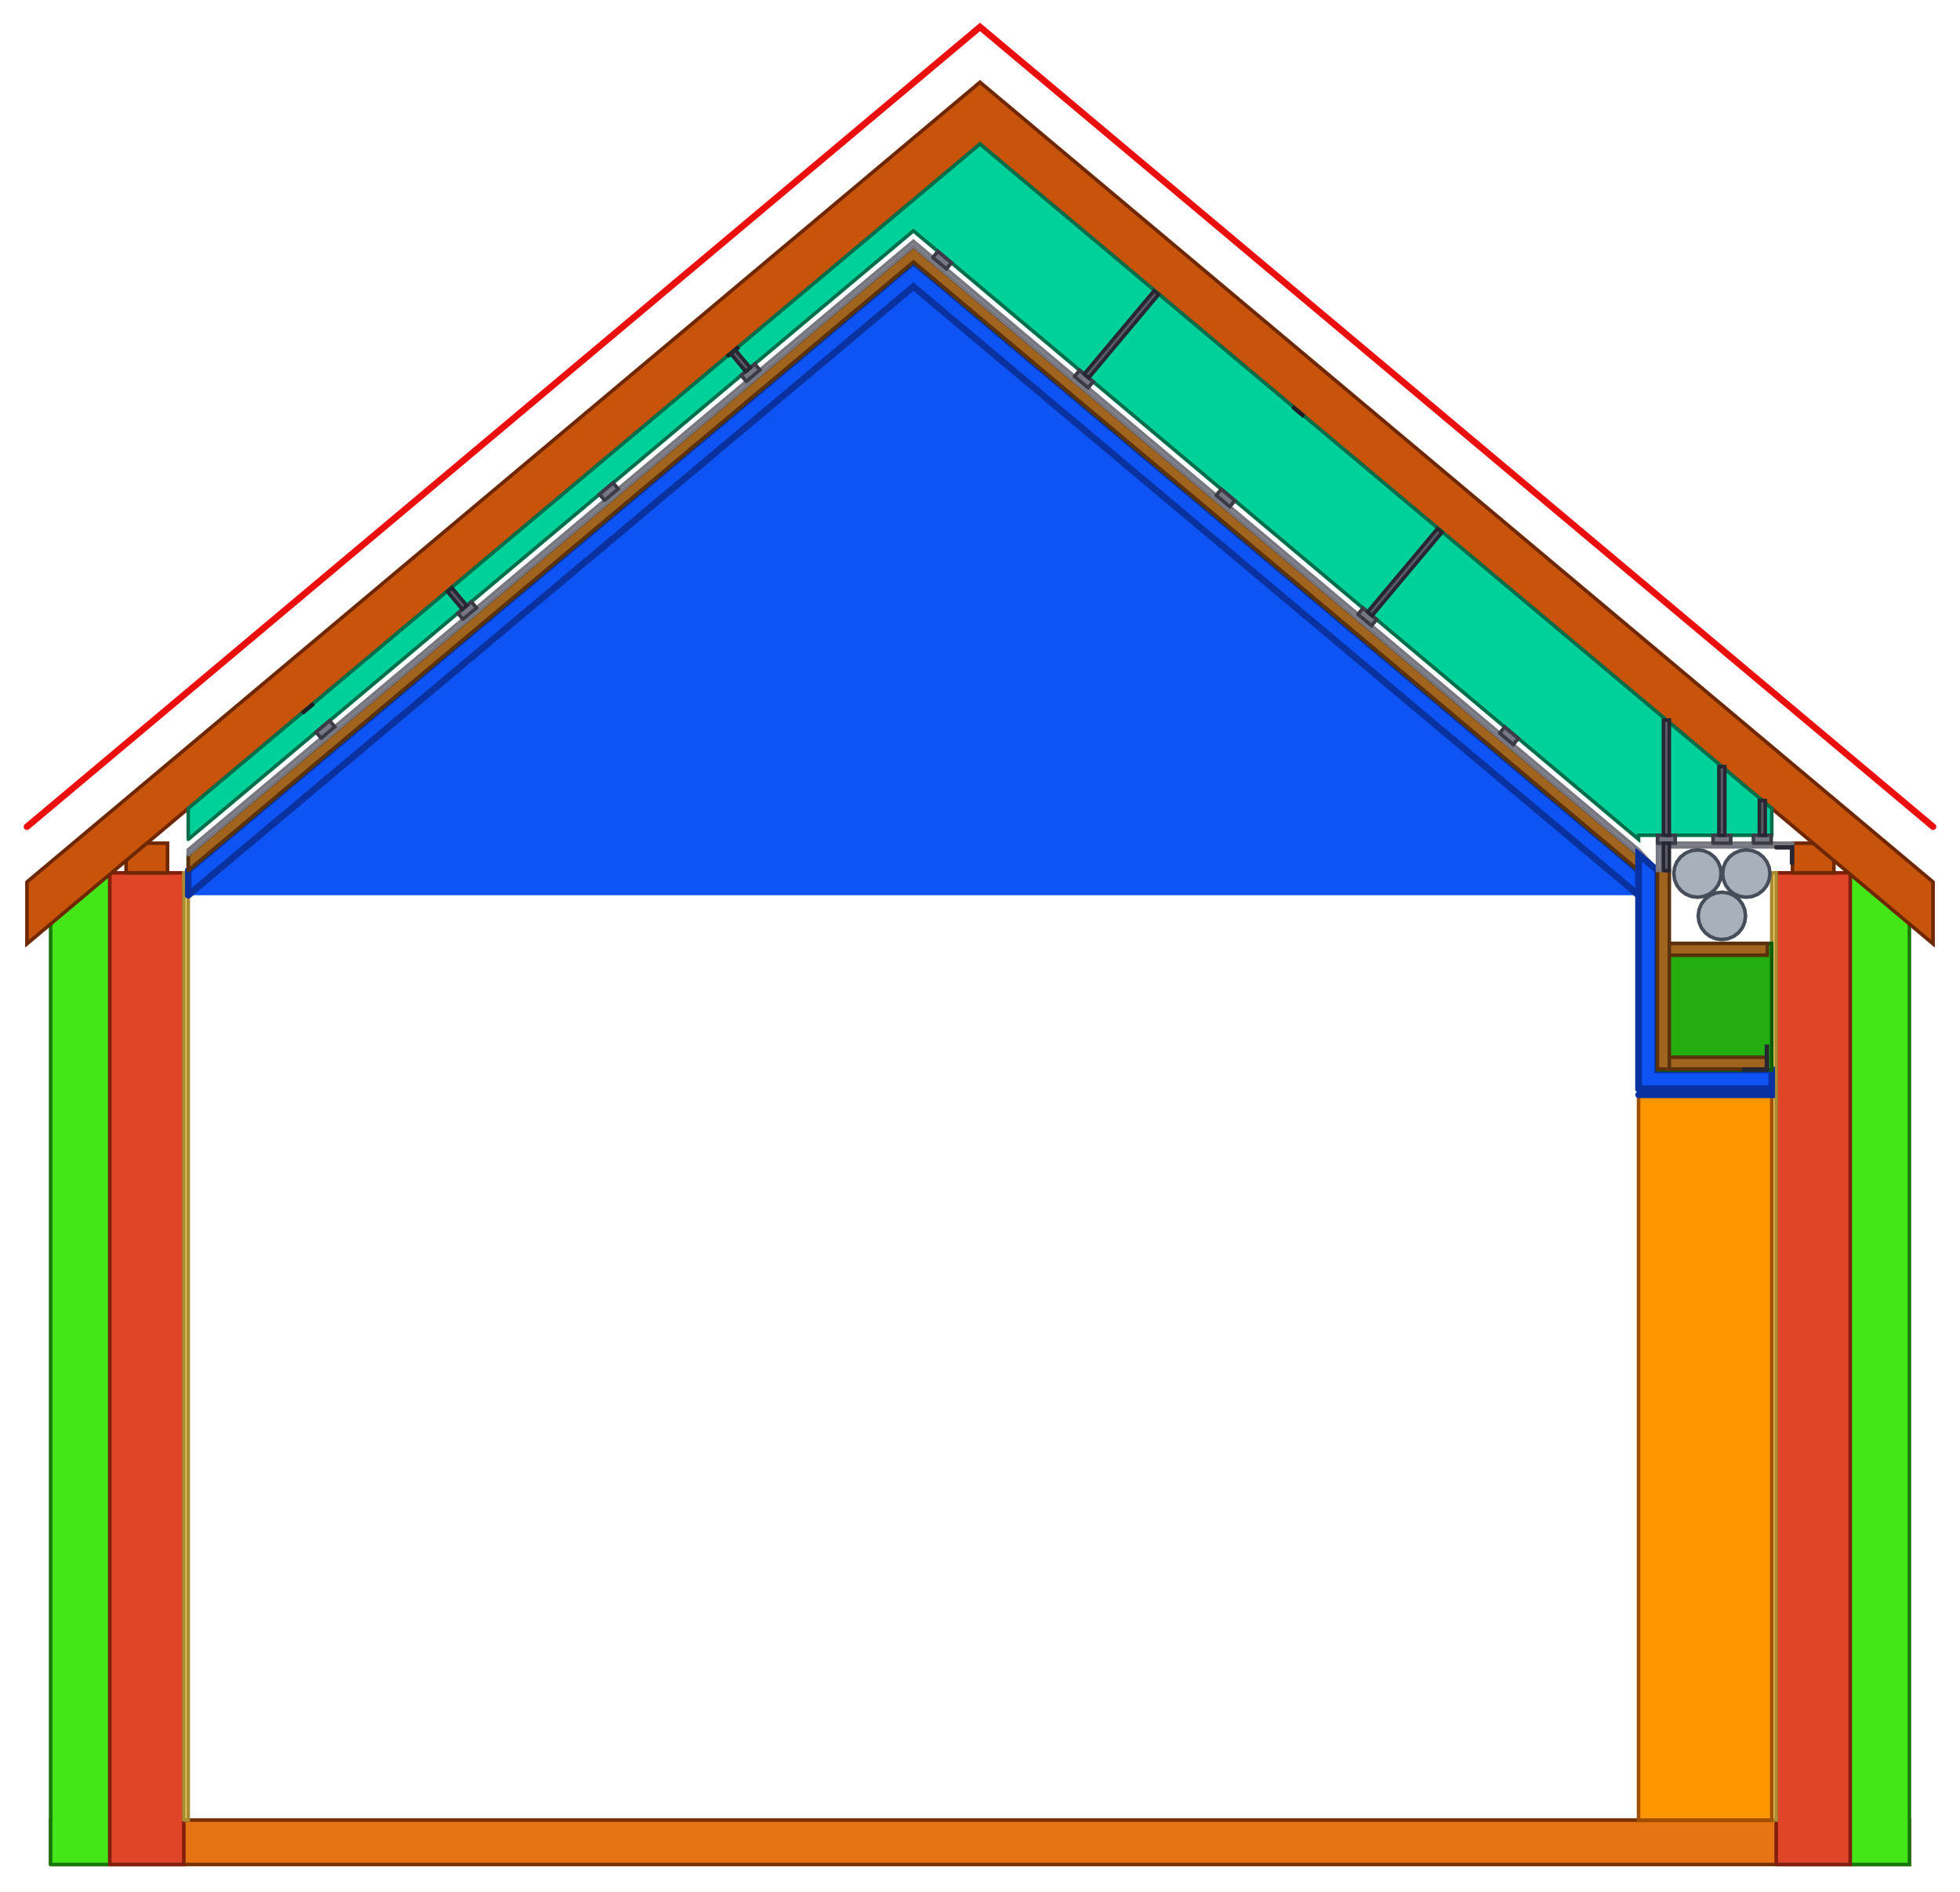
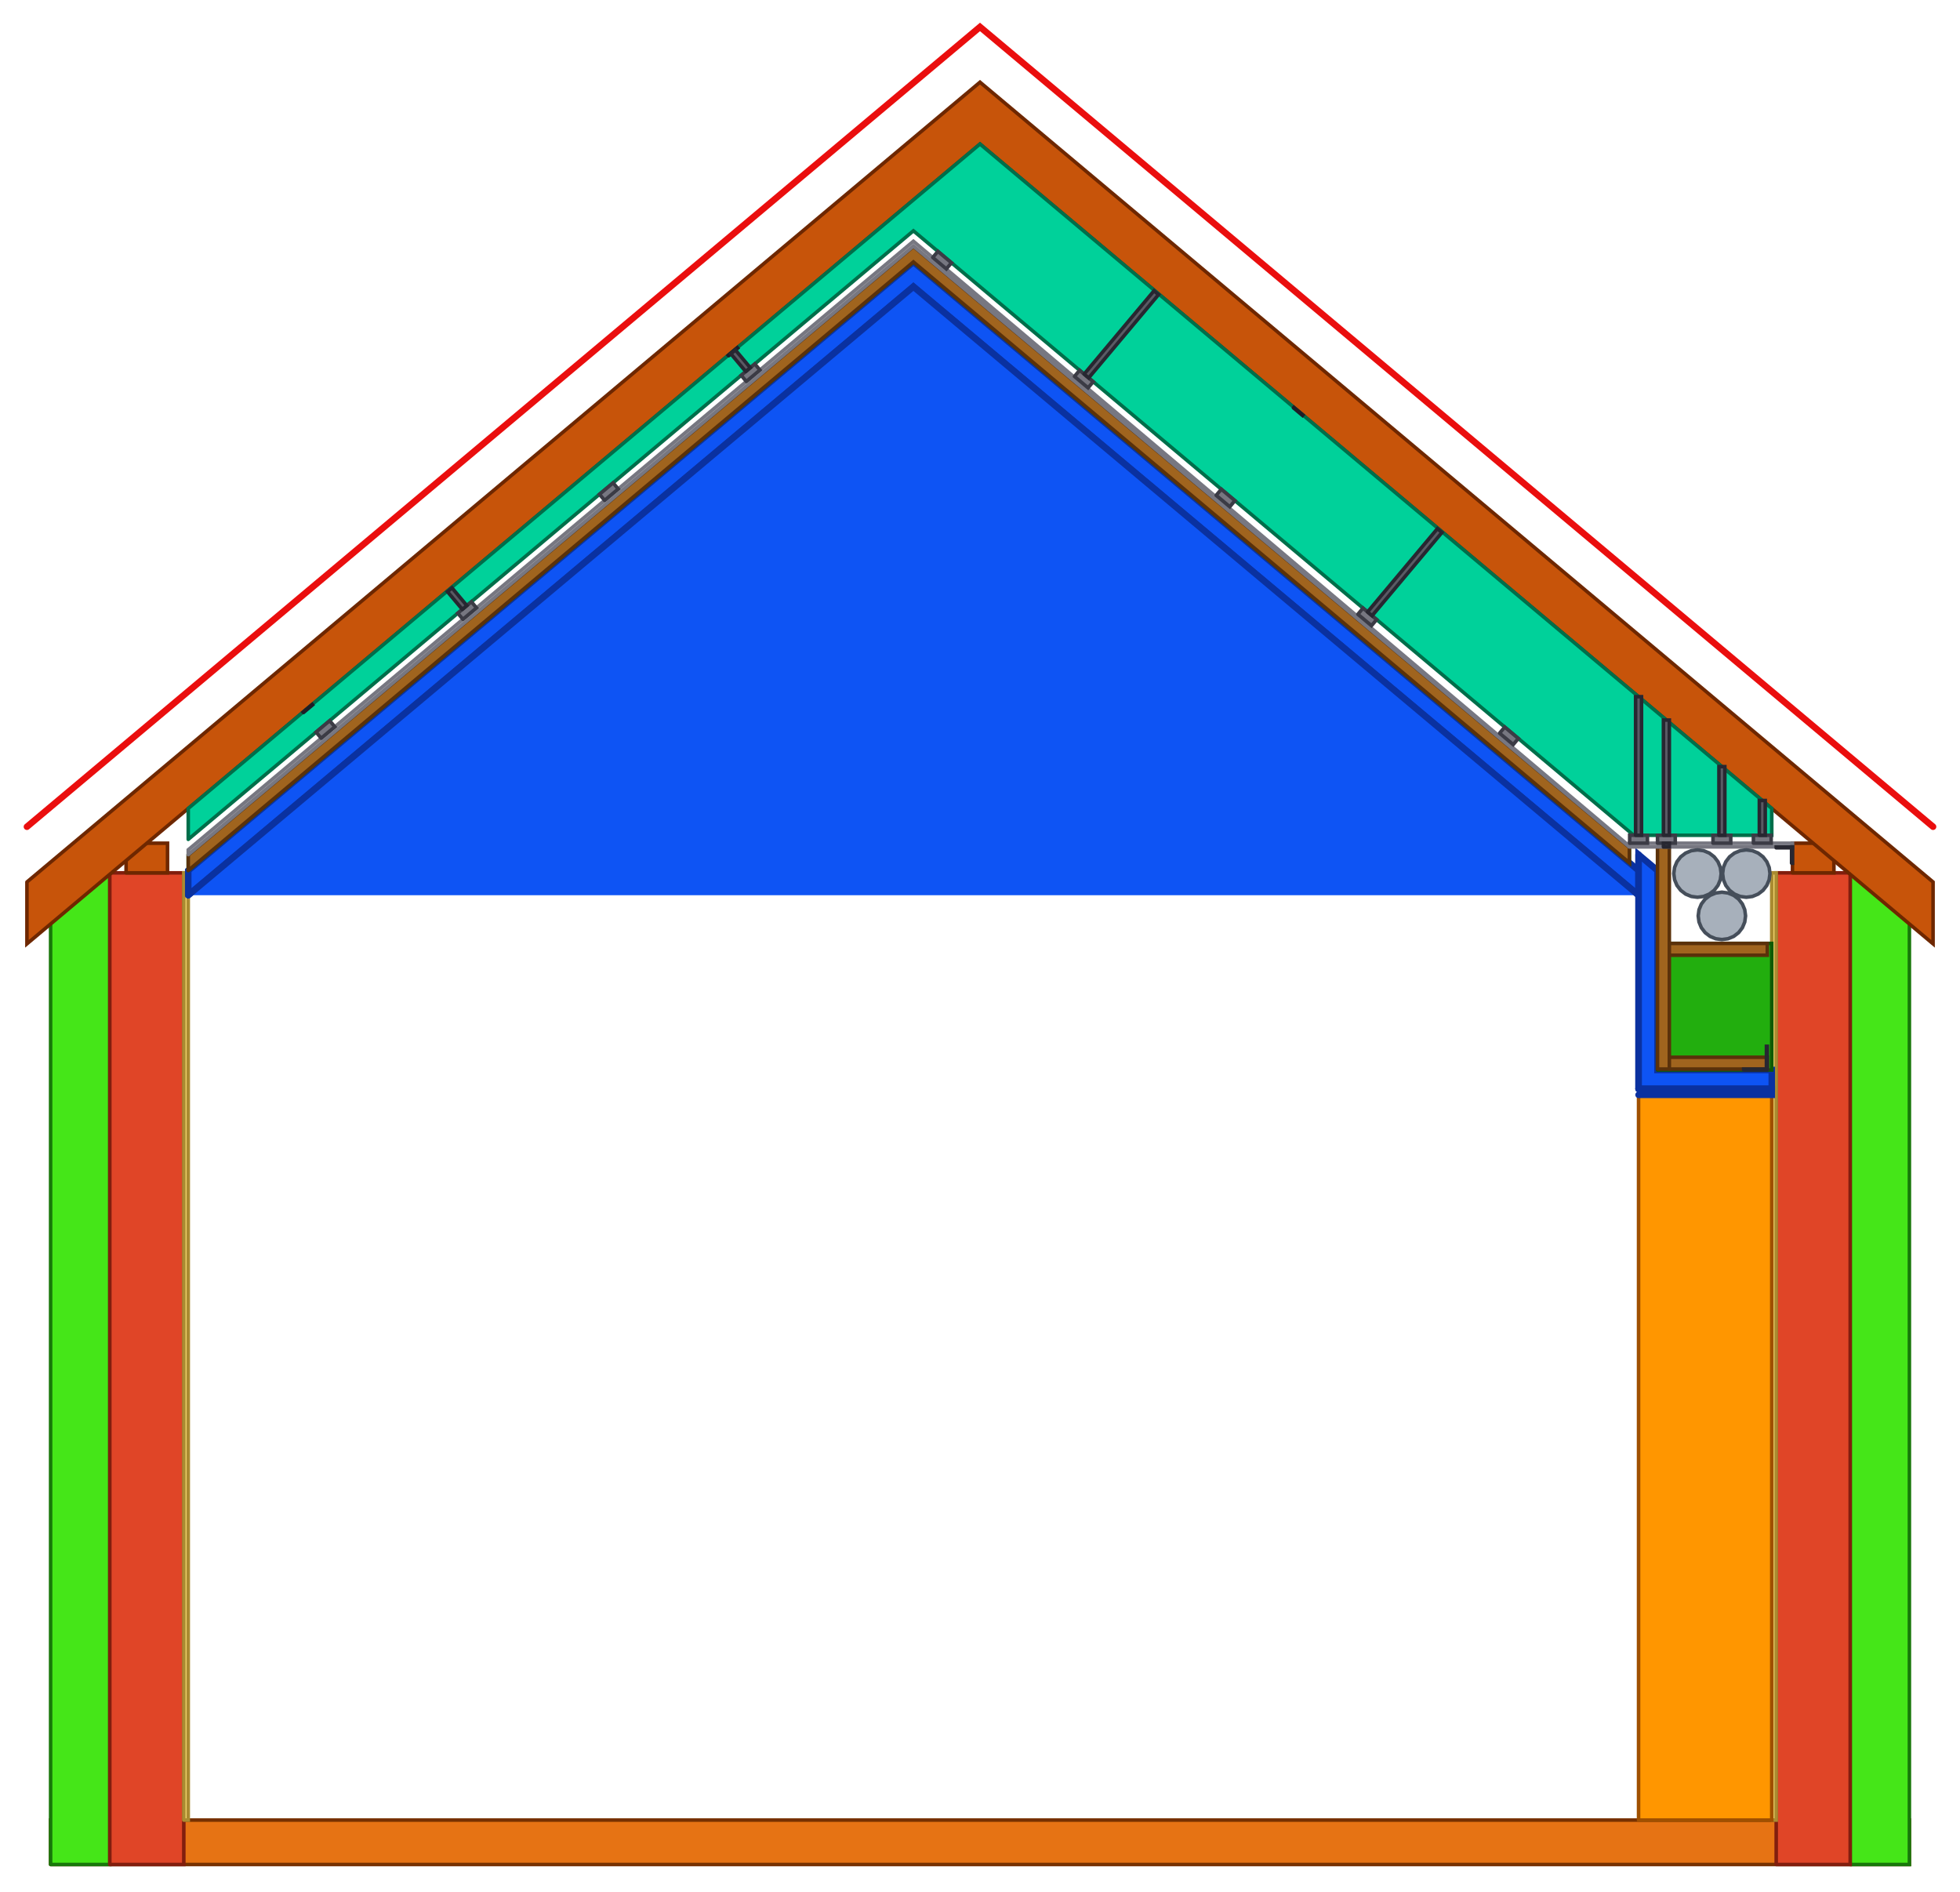
<svg xmlns="http://www.w3.org/2000/svg" width="6622.0mm" height="6389.6mm" viewBox="-636.0 -6148.6 6622.0 6389.6" version="1.1">
  <g transform="scale(1,-1)" stroke-linecap="round">
    <g fill="rgb(230,115,20)" stroke="rgb(119,49,0)" stroke-width="12.0" id="floor">
      <path d="M -465.0,-150.0 L 5815.0,-150.0 L 5815.0,0.0 L -465.0,0.0 L -465.0,-150.0" />
    </g>
    <g fill="rgb(69,230,24)" stroke="rgb(24,119,10)" stroke-width="12.0" id="eps">
      <path d="M -465.0,-150.0 L -265.0,-150.0 L -265.0,3200.0 L -465.0,3200.0 L -465.0,-150.0" />
      <path d="M 5615.0,-150.0 L 5815.0,-150.0 L 5815.0,3200.0 L 5615.0,3200.0 L 5615.0,-150.0" />
    </g>
    <g fill="rgb(224,69,39)" stroke="rgb(129,30,14)" stroke-width="12.0" id="masonry">
      <path d="M -265.0,-150.0 L -15.0,-150.0 L -15.0,3200.0 L -265.0,3200.0 L -265.0,-150.0" />
      <path d="M 5365.0,-150.0 L 5615.0,-150.0 L 5615.0,3200.0 L 5365.0,3200.0 L 5365.0,-150.0" />
    </g>
    <g fill="rgb(255,224,119)" stroke="rgb(170,139,49)" stroke-width="12.0" id="plaster">
      <path d="M -15.0,0.0 L 0.0,0.0 L 0.0,3200.0 L -15.0,3200.0 L -15.0,0.0" />
      <path d="M 5350.0,0.0 L 5365.0,0.0 L 5365.0,3200.0 L 5350.0,3200.0 L 5350.0,0.0" />
    </g>
    <g fill="rgb(255,150,0)" stroke="rgb(160,80,0)" stroke-width="12.0" id="furniture">
      <path d="M 4900.0,0.0 L 5350.0,0.0 L 5350.0,2450.0 L 4900.0,2450.0 L 4900.0,0.0" />
    </g>
    <g fill="rgb(199,84,10)" stroke="rgb(110,39,0)" stroke-width="12.0" id="wall_plate">
      <path d="M -210.0,3200.0 L -70.0,3200.0 L -70.0,3300.0 L -210.0,3300.0 L -210.0,3200.0" />
      <path d="M 5420.0,3200.0 L 5560.0,3200.0 L 5560.0,3300.0 L 5420.0,3300.0 L 5420.0,3200.0" />
    </g>
    <g fill="rgb(199,84,10)" stroke="rgb(110,39,0)" stroke-width="12.0" id="rafters">
      <path d="M -545.0,3169.026 L 2675.0,5870.927 L 5895.0,3169.026 L 5895.0,2960.161 L 2675.0,5662.062 L -545.0,2960.161 L -545.0,3169.026" />
    </g>
    <g fill="rgb(0,209,154)" stroke="rgb(0,110,74)" stroke-width="12.0" id="plenum_wool">
      <path d="M 0.0,3313.037 L 2450.0,5368.832 L 4900.0,3313.037 L 4900.0,3327.0 L 5350.0,3327.0 L 5350.0,3417.47 L 2675.0,5662.062 L 0.0,3417.47 L 0.0,3313.037" />
    </g>
    <g fill="rgb(69,69,80)" stroke="rgb(30,30,39)" stroke-width="12.0" id="racking_strap">
      <path d="M 389.381,3741.588 L 420.022,3767.3 L 418.737,3768.832 L 388.095,3743.121 L 389.381,3741.588" />
      <path d="M 1825.714,4946.815 L 1856.356,4972.527 L 1855.07,4974.059 L 1824.428,4948.347 L 1825.714,4946.815" />
      <path d="M 3734.017,4770.83 L 3764.659,4745.119 L 3765.944,4746.651 L 3735.303,4772.362 L 3734.017,4770.83" />
    </g>
    <g fill="none" stroke="rgb(234,14,14)" stroke-width="22.0" id="roofing">
      <path d="M -545.0,3355.699 L 2675.0,6057.6 L 5895.0,3355.699" />
    </g>
    <g fill="rgb(14,84,244)" stroke="rgb(10,49,160)" stroke-width="22.0" id="slope_naturheld_140">
      <path d="M 0.0,3124.406 L 2450.0,5180.2 L 4900.0,3124.406 L 4900.0,3207.952 L 2450.0,5263.746 L 0.0,3207.952 L 0.0,3124.406" />
      <path d="M 0.0,3124.406 L 2450.0,5180.2 L 4900.0,3124.406" />
    </g>
    <g fill="rgb(34,174,14)" stroke="rgb(14,90,4)" stroke-width="12.0" id="slope_naturheld_flex_50">
-       <path d="M 0.0,3207.952 L 2450.0,5263.746 L 4900.0,3207.952 L 4900.0,3260.169 L 2450.0,5315.963 L 0.0,3260.169 L 0.0,3207.952" />
+       <path d="M 0.0,3207.952 L 2450.0,5263.746 L 4868.983,3233.978 L 4868.983,3286.195 L 2450.0,5315.963 L 0.0,3260.169 L 0.0,3207.952" />
    </g>
    <g fill="rgb(160,100,30)" stroke="rgb(90,49,10)" stroke-width="12.0" id="slope_battens">
-       <path d="M 0.0,3207.952 L 2450.0,5263.746 L 4900.0,3207.952 L 4900.0,3260.169 L 2450.0,5315.963 L 0.0,3260.169 L 0.0,3207.952" />
+       <path d="M 0.0,3207.952 L 2450.0,5263.746 L 4868.983,3233.978 L 4868.983,3286.195 L 2450.0,5315.963 L 0.0,3260.169 L 0.0,3207.952" />
    </g>
    <g fill="rgb(230,230,234)" stroke="rgb(119,119,129)" stroke-width="12.0" id="slope_gkf">
-       <path d="M 0.0,3261.474 L 2450.0,5317.268 L 4900.0,3261.474 L 4964.0,3207.772 L 4955.965,3217.347 L 4900.0,3277.791 L 2450.0,5333.586 L 0.0,3277.791 L 0.0,3261.474" />
+       <path d="M 0.0,3261.474 L 2450.0,5317.268 L 4868.983,3287.5 L 4860.948,3297.076 L 2450.0,5333.586 L 0.0,3277.791 L 0.0,3261.474" />
    </g>
    <g fill="rgb(119,119,129)" stroke="rgb(59,59,69)" stroke-width="12.0" id="slope_cd">
      <path d="M 449.213,3654.726 L 495.176,3693.293 L 477.82,3713.976 L 431.858,3675.409 L 449.213,3654.726" />
      <path d="M 927.991,4056.468 L 973.953,4095.035 L 956.598,4115.719 L 910.635,4077.151 L 927.991,4056.468" />
      <path d="M 1406.768,4458.21 L 1452.731,4496.778 L 1435.376,4517.461 L 1389.413,4478.894 L 1406.768,4458.21" />
      <path d="M 1885.546,4859.953 L 1931.509,4898.52 L 1914.154,4919.203 L 1868.191,4880.636 L 1885.546,4859.953" />
      <path d="M 2515.379,5278.726 L 2561.342,5240.159 L 2578.697,5260.842 L 2532.734,5299.409 L 2515.379,5278.726" />
      <path d="M 2994.157,4876.984 L 3040.12,4838.417 L 3057.475,4859.1 L 3011.512,4897.667 L 2994.157,4876.984" />
      <path d="M 3472.935,4475.242 L 3518.897,4436.674 L 3536.253,4457.357 L 3490.29,4495.925 L 3472.935,4475.242" />
      <path d="M 3951.712,4073.499 L 3997.675,4034.932 L 4015.03,4055.615 L 3969.068,4094.182 L 3951.712,4073.499" />
      <path d="M 4430.49,3671.757 L 4476.453,3633.19 L 4493.808,3653.873 L 4447.845,3692.44 L 4430.49,3671.757" />
    </g>
    <g fill="rgb(90,90,100)" stroke="rgb(39,39,49)" stroke-width="12.0" id="slope_nonius">
      <path d="M 925.956,4090.007 L 941.277,4102.863 L 891.14,4162.614 L 875.819,4149.759 L 925.956,4090.007" />
      <path d="M 1883.512,4893.492 L 1898.833,4906.347 L 1848.695,4966.099 L 1833.374,4953.243 L 1883.512,4893.492" />
      <path d="M 3026.833,4884.811 L 3042.154,4871.955 L 3278.221,5153.289 L 3262.9,5166.144 L 3026.833,4884.811" />
      <path d="M 3984.389,4081.327 L 3999.709,4068.471 L 4235.776,4349.804 L 4220.455,4362.66 L 3984.389,4081.327" />
    </g>
    <g fill="rgb(14,84,244)" stroke="rgb(10,49,160)" stroke-width="22.0" id="soffit_naturheld_140">
      <path d="M 4900.0,2470.0 L 5350.0,2470.0 L 5350.0,2534.0 L 4964.0,2534.0 L 4964.0,3207.772 L 4900.0,3261.474 L 4900.0,2470.0" />
      <path d="M 4900.0,2450.0 L 5350.0,2450.0 L 5350.0,2470.0 L 4900.0,2470.0" />
      <line x1="4900.0" y1="3261.474" x2="4900.0" y2="2470.0" />
      <line x1="4900.0" y1="2470.0" x2="5350.0" y2="2470.0" />
    </g>
    <g fill="rgb(34,174,14)" stroke="rgb(14,90,4)" stroke-width="12.0" id="soffit_naturheld_flex_50">
      <path d="M 4964.0,2534.0 L 5350.0,2534.0 L 5350.0,2961.606 L 4964.0,2961.606 L 4964.0,2534.0" />
    </g>
    <g fill="rgb(160,100,30)" stroke="rgb(90,49,10)" stroke-width="12.0" id="soffit_battens">
-       <path d="M 4964.0,2537.0 L 5004.0,2537.0 L 5004.0,3207.772 L 4964.0,3207.772 L 4964.0,2537.0" />
+       <path d="M 4964.0,2537.0 L 5004.0,2537.0 L 5004.0,3287.5 L 4964.0,3287.5 L 4964.0,2537.0" />
      <path d="M 5004.0,2921.606 L 5335.0,2921.606 L 5335.0,2961.606 L 5004.0,2961.606 L 5004.0,2921.606" />
      <path d="M 5004.0,2537.0 L 5335.0,2537.0 L 5335.0,2577.0 L 5004.0,2577.0 L 5004.0,2537.0" />
    </g>
    <g fill="rgb(230,230,234)" stroke="rgb(119,119,129)" stroke-width="12.0" id="soffit_gkf">
-       <path d="M 4964.0,3287.5 L 5420.0,3287.5 L 5420.0,3300.0 L 4964.0,3300.0 L 4964.0,3287.5" />
-       <path d="M 4964.0,3207.772 L 4976.5,3207.772 L 4976.5,3287.5 L 4964.0,3287.5 L 4964.0,3207.772" />
+       <path d="M 4868.983,3287.5 L 5420.0,3287.5 L 5420.0,3300.0 L 4868.983,3300.0 L 4868.983,3287.5" />
    </g>
    <g fill="rgb(119,119,129)" stroke="rgb(59,59,69)" stroke-width="12.0" id="soffit_cd">
+       <path d="M 4869.983,3300.0 L 4929.983,3300.0 L 4929.983,3327.0 L 4869.983,3327.0 L 4869.983,3300.0" />
      <path d="M 4964.0,3300.0 L 5024.0,3300.0 L 5024.0,3327.0 L 4964.0,3327.0 L 4964.0,3300.0" />
      <path d="M 5151.5,3300.0 L 5211.5,3300.0 L 5211.5,3327.0 L 5151.5,3327.0 L 5151.5,3300.0" />
      <path d="M 5288.0,3300.0 L 5348.0,3300.0 L 5348.0,3327.0 L 5288.0,3327.0 L 5288.0,3300.0" />
    </g>
    <g fill="rgb(90,90,100)" stroke="rgb(39,39,49)" stroke-width="12.0" id="soffit_nonius">
+       <path d="M 4889.983,3327.0 L 4909.983,3327.0 L 4909.983,3795.079 L 4889.983,3795.079 L 4889.983,3327.0" />
      <path d="M 4984.0,3327.0 L 5004.0,3327.0 L 5004.0,3716.19 L 4984.0,3716.19 L 4984.0,3327.0" />
      <path d="M 5171.5,3327.0 L 5191.5,3327.0 L 5191.5,3558.858 L 5171.5,3558.858 L 5171.5,3327.0" />
      <path d="M 5308.0,3327.0 L 5328.0,3327.0 L 5328.0,3444.321 L 5308.0,3444.321 L 5308.0,3327.0" />
      <path d="M 5365.0,3284.5 L 5420.0,3284.5 L 5420.0,3287.5 L 5365.0,3287.5 L 5365.0,3284.5" />
      <path d="M 5417.0,3232.5 L 5420.0,3232.5 L 5420.0,3287.5 L 5417.0,3287.5 L 5417.0,3232.5" />
-       <path d="M 4984.0,3207.772 L 5004.0,3207.772 L 5004.0,3300.0 L 4984.0,3300.0 L 4984.0,3207.772" />
+       <path d="M 4984.0,3287.5 L 5004.0,3287.5 L 5004.0,3300.0 L 4984.0,3300.0 L 4984.0,3287.5" />
      <path d="M 5255.0,2534.0 L 5332.0,2534.0 L 5332.0,2537.0 L 5255.0,2537.0 L 5255.0,2534.0" />
      <path d="M 5332.0,2537.0 L 5335.0,2537.0 L 5335.0,2614.0 L 5332.0,2614.0 L 5332.0,2537.0" />
    </g>
    <g fill="rgb(167,176,187)" stroke="rgb(69,78,90)" stroke-width="12.0" id="soffit_duct">
      <path d="M 5344.0,3197.5 L 5341.274,3218.206 L 5333.282,3237.5 L 5320.569,3254.069 L 5304.0,3266.782 L 5284.706,3274.774 L 5264.0,3277.5 L 5243.294,3274.774 L 5224.0,3266.782 L 5207.431,3254.069 L 5194.718,3237.5 L 5186.726,3218.206 L 5184.0,3197.5 L 5186.726,3176.794 L 5194.718,3157.5 L 5207.431,3140.931 L 5224.0,3128.218 L 5243.294,3120.226 L 5264.0,3117.5 L 5284.706,3120.226 L 5304.0,3128.218 L 5320.569,3140.931 L 5333.282,3157.5 L 5341.274,3176.794 L 5344.0,3197.5" />
      <path d="M 5179.0,3197.5 L 5176.274,3218.206 L 5168.282,3237.5 L 5155.569,3254.069 L 5139.0,3266.782 L 5119.706,3274.774 L 5099.0,3277.5 L 5078.294,3274.774 L 5059.0,3266.782 L 5042.431,3254.069 L 5029.718,3237.5 L 5021.726,3218.206 L 5019.0,3197.5 L 5021.726,3176.794 L 5029.718,3157.5 L 5042.431,3140.931 L 5059.0,3128.218 L 5078.294,3120.226 L 5099.0,3117.5 L 5119.706,3120.226 L 5139.0,3128.218 L 5155.569,3140.931 L 5168.282,3157.5 L 5176.274,3176.794 L 5179.0,3197.5" />
      <path d="M 5261.5,3054.606 L 5258.774,3075.311 L 5250.782,3094.606 L 5238.069,3111.174 L 5221.5,3123.888 L 5202.206,3131.88 L 5181.5,3134.606 L 5160.794,3131.88 L 5141.5,3123.888 L 5124.931,3111.174 L 5112.218,3094.606 L 5104.226,3075.311 L 5101.5,3054.606 L 5104.226,3033.9 L 5112.218,3014.606 L 5124.931,2998.037 L 5141.5,2985.324 L 5160.794,2977.332 L 5181.5,2974.606 L 5202.206,2977.332 L 5221.5,2985.324 L 5238.069,2998.037 L 5250.782,3014.606 L 5258.774,3033.9 L 5261.5,3054.606" />
    </g>
  </g>
</svg>
